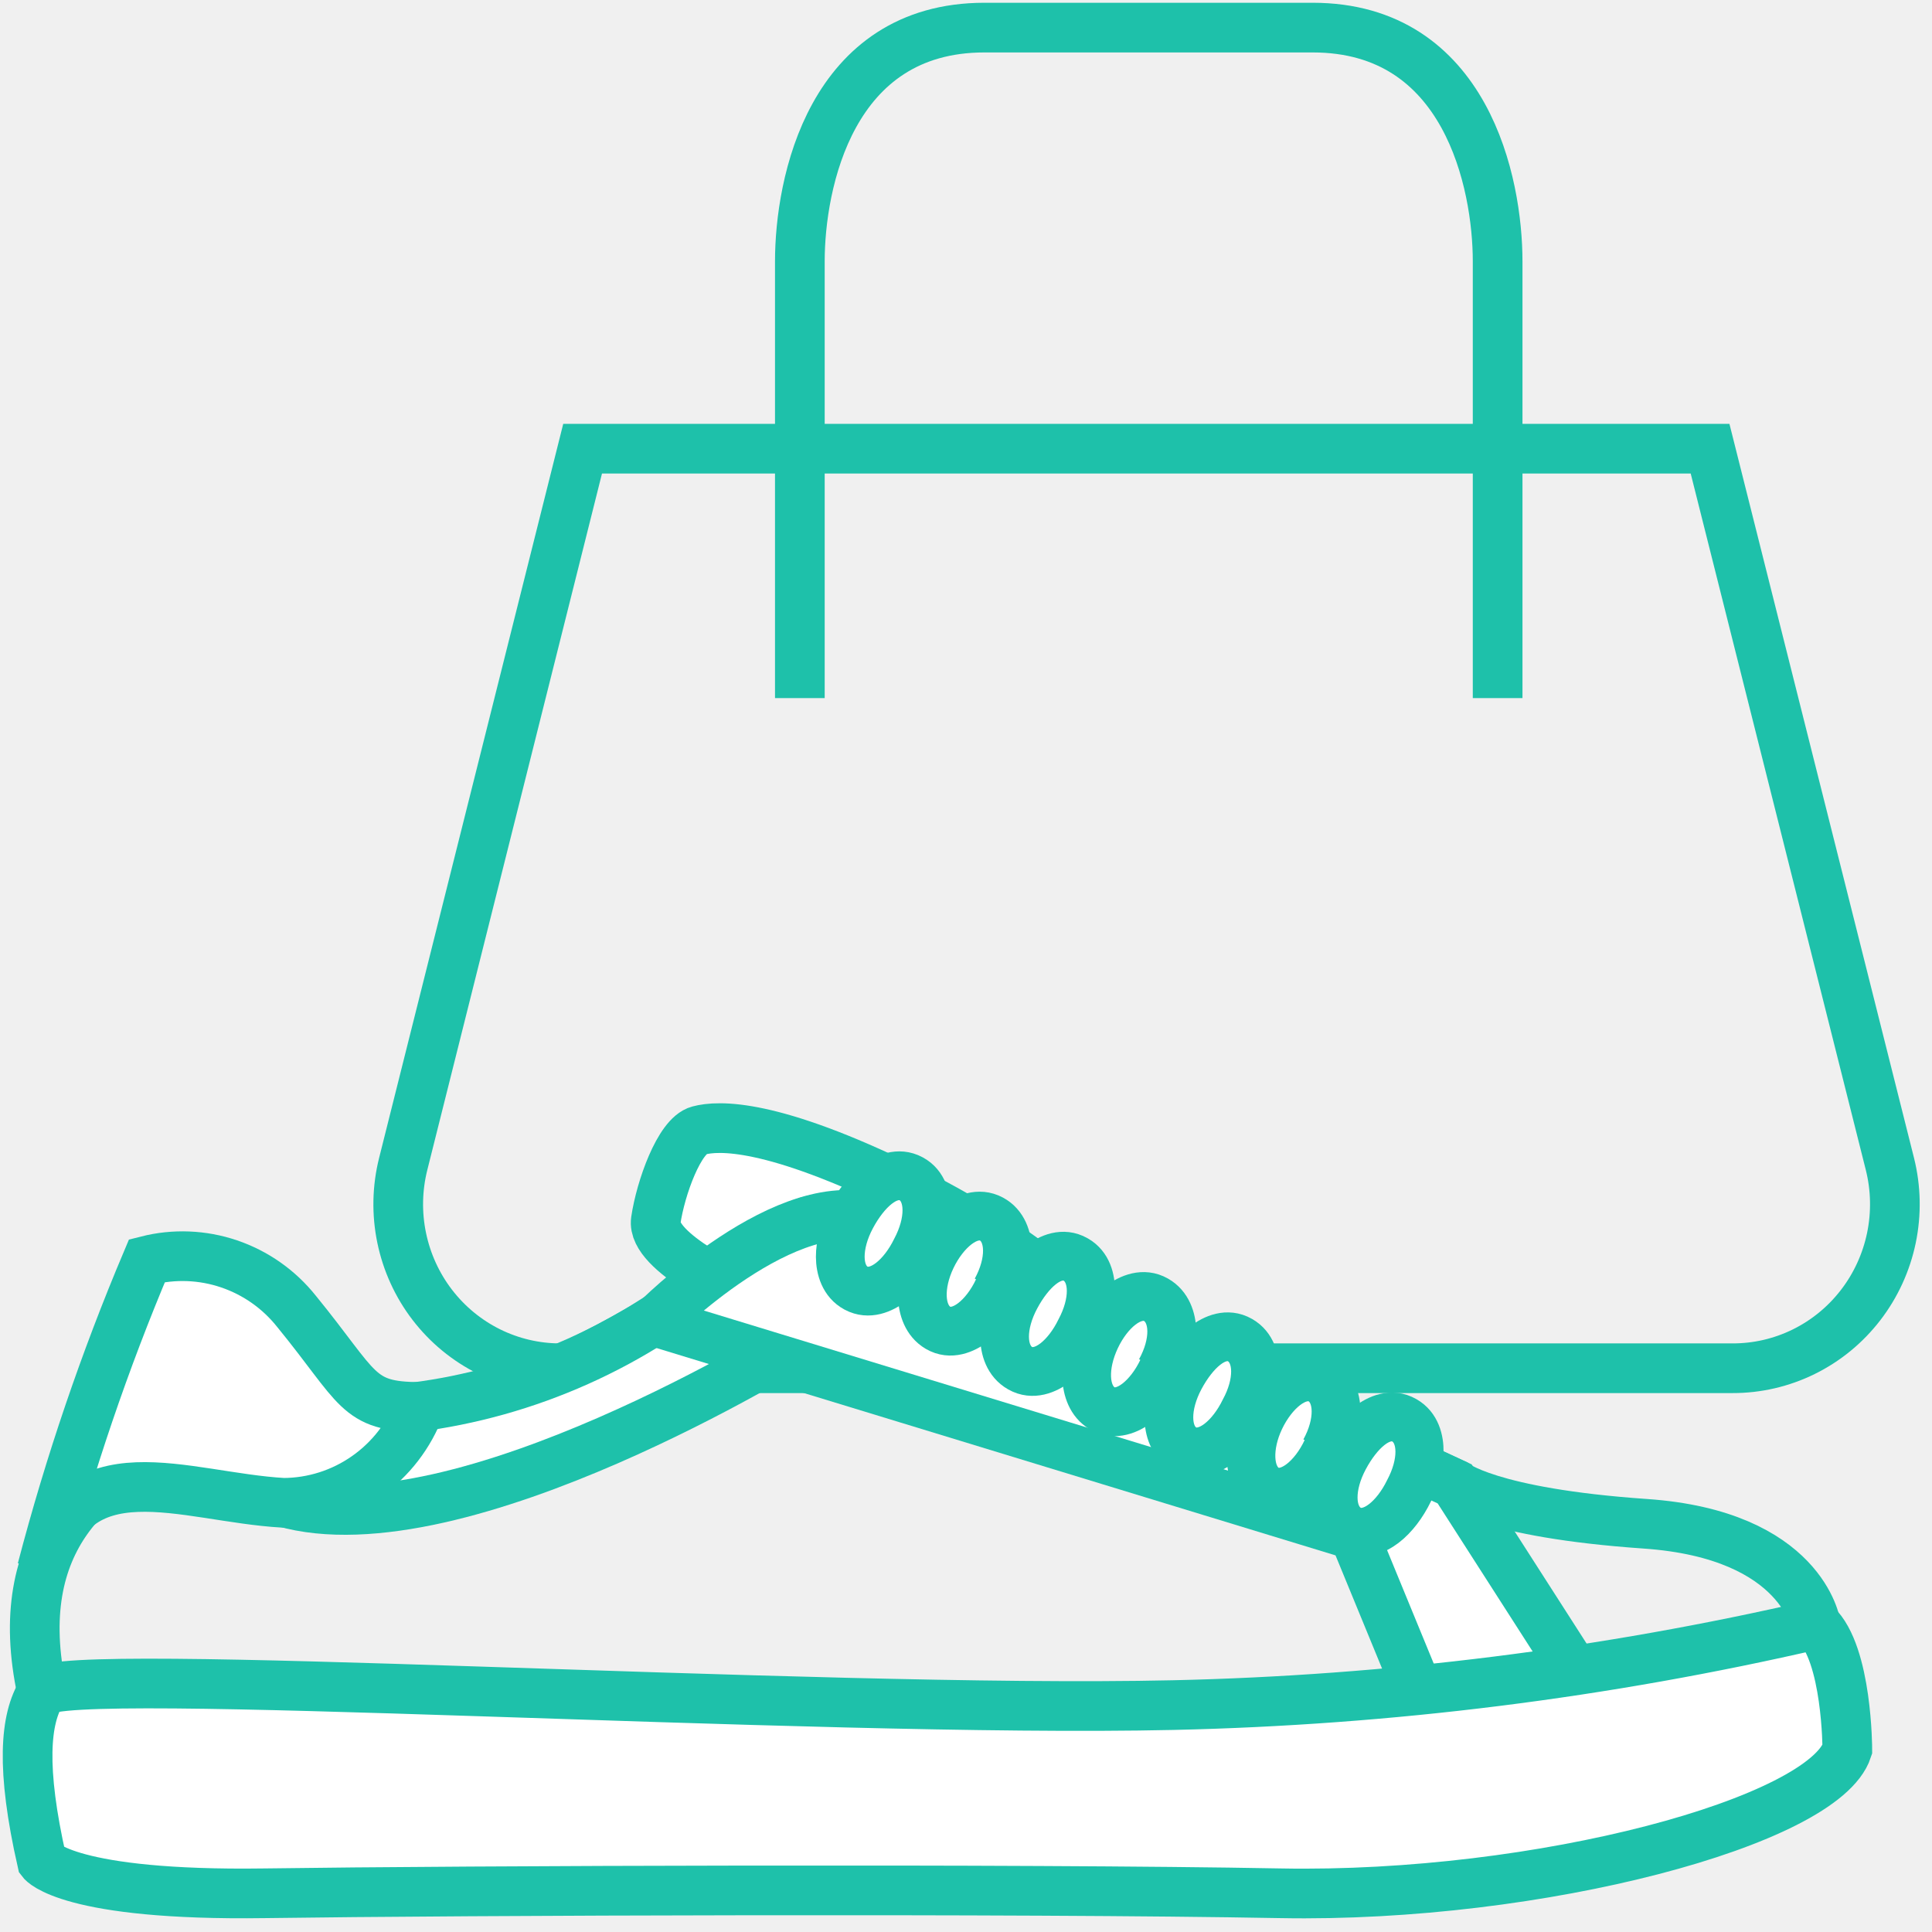
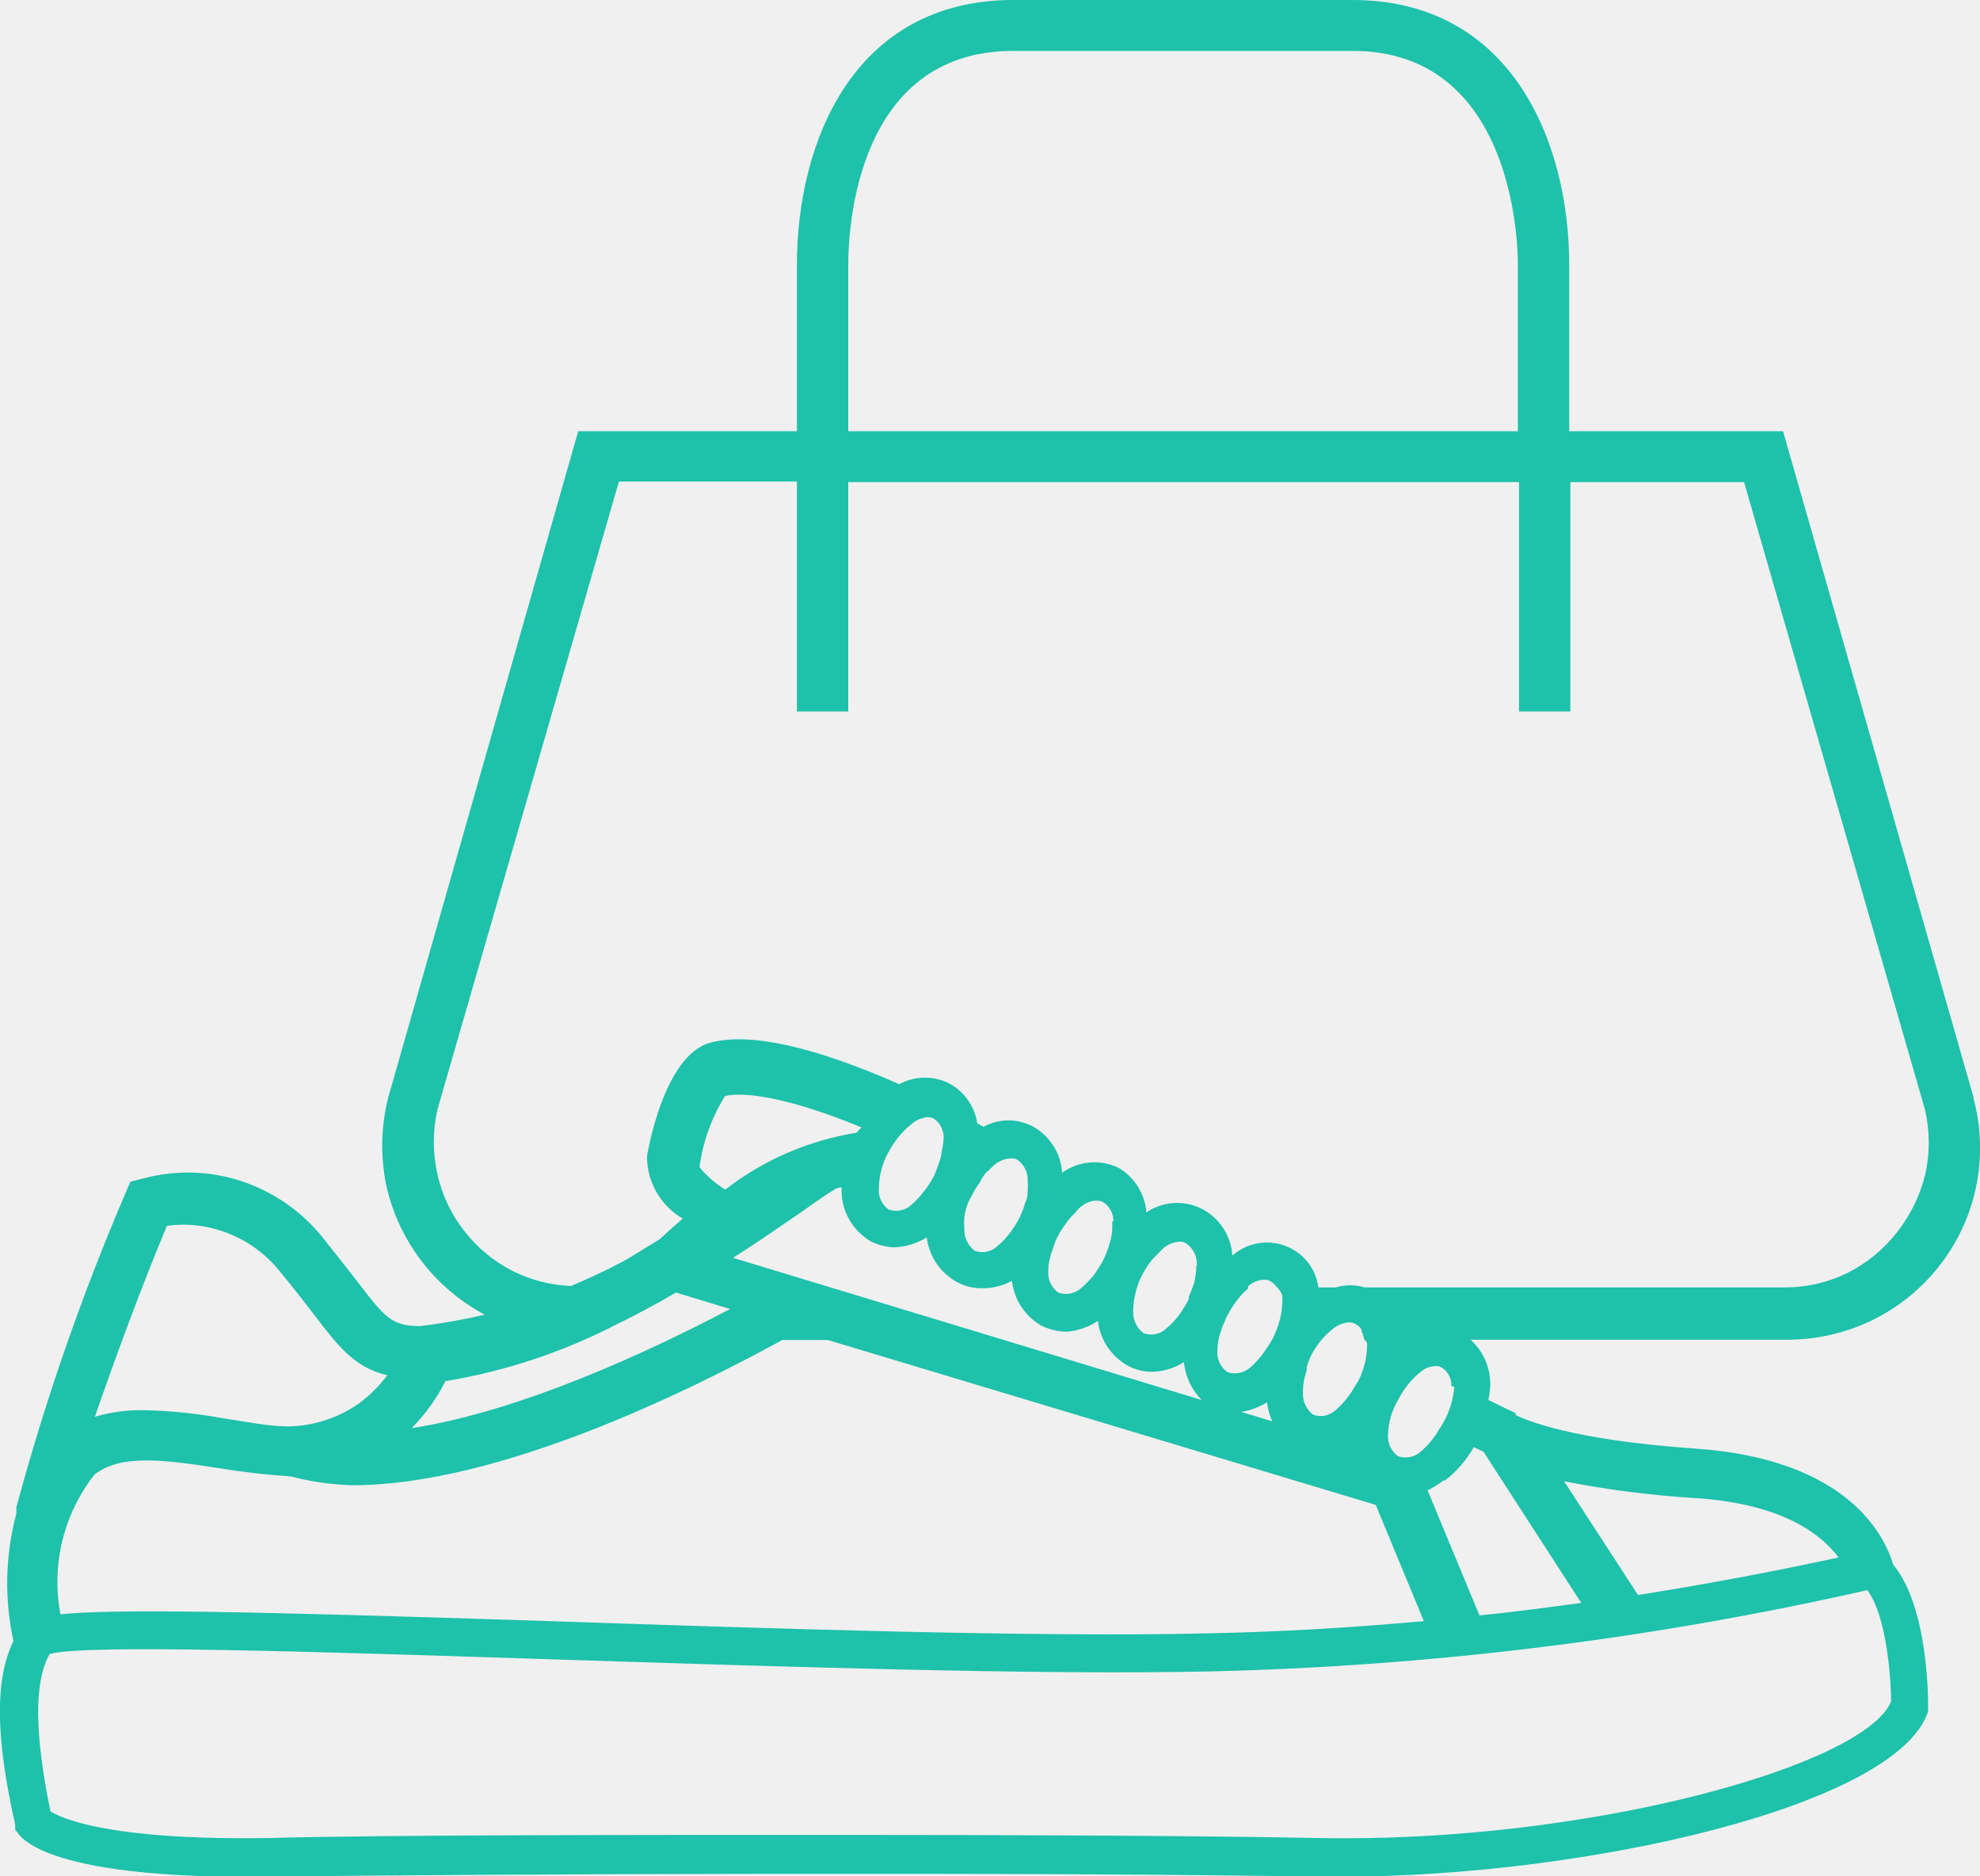
- <svg xmlns="http://www.w3.org/2000/svg" width="70" height="70" viewBox="0 0 70 70" fill="none">
-   <path d="M68.475 42.172L61.959 16.257H21.109L14.609 42.172C14.389 43.048 14.37 43.963 14.553 44.848C14.736 45.733 15.115 46.564 15.663 47.278C16.211 47.991 16.912 48.569 17.713 48.967C18.515 49.365 19.395 49.572 20.288 49.574H62.767C63.661 49.577 64.545 49.373 65.35 48.977C66.156 48.581 66.86 48.004 67.411 47.289C67.962 46.575 68.344 45.742 68.529 44.855C68.713 43.968 68.695 43.05 68.475 42.172Z" stroke="#1EC1AA" stroke-width="1.8" stroke-miterlimit="10" />
-   <path d="M54.262 25.294V9.468C54.262 6.65 53.138 1 47.559 1H35.668C30.089 1 28.98 6.65 28.98 9.468V25.294" stroke="#1EC1AA" stroke-width="1.8" stroke-miterlimit="10" />
-   <path d="M26.875 46.843C26.875 46.843 23.588 45.383 23.762 44.215C23.934 43.047 24.612 41.149 25.318 40.96C26.024 40.77 27.956 40.682 32.828 43.077C37.7 45.471 46.464 51.457 26.875 46.843Z" fill="white" stroke="#1EC1AA" stroke-width="0.93" stroke-miterlimit="10" />
-   <path d="M26.875 46.843C26.875 46.843 23.588 45.383 23.762 44.215C23.934 43.047 24.612 41.149 25.318 40.96C26.024 40.77 27.956 40.682 32.828 43.077C37.7 45.471 46.392 51.457 26.875 46.843Z" stroke="#1EC1AA" stroke-width="1.8" stroke-miterlimit="10" />
-   <path d="M1.52 61.283C1.52 61.283 3.899 62.626 27.668 62.626C51.437 62.626 55.429 62.626 65.793 58.874C65.793 58.874 65.318 55.603 59.61 55.209C53.902 54.815 52.676 53.749 52.676 53.749L33.65 44.902C33.65 44.902 30.233 43.69 28.994 44.361C27.754 45.033 19.769 51.574 13.787 51.165C13.787 51.179 -0.858 50.274 1.52 61.283Z" stroke="#1EC1AA" stroke-width="1.8" stroke-miterlimit="10" />
-   <path d="M28.994 48.581C28.994 48.581 16.641 56.275 10.255 54.42L11.899 51.15C16.059 51.245 20.154 50.097 23.675 47.851L28.994 48.581Z" fill="white" stroke="#1EC1AA" stroke-width="0.93" stroke-miterlimit="10" />
-   <path d="M28.994 48.581C28.994 48.581 16.641 56.275 10.255 54.42L11.899 51.15C16.059 51.245 20.154 50.097 23.675 47.851L28.994 48.581Z" stroke="#1EC1AA" stroke-width="1.8" stroke-miterlimit="10" />
-   <path d="M49.059 55.618L51.941 62.626L57.837 61.764L52.705 53.764C52.705 53.764 33.044 44.697 31.862 44.23C28.59 42.945 23.718 47.88 23.718 47.88L49.059 55.618Z" fill="white" stroke="#1EC1AA" stroke-width="0.93" stroke-miterlimit="10" />
-   <path d="M49.059 55.618L51.941 62.626L57.837 61.764L52.705 53.764C52.705 53.764 33.044 44.697 31.862 44.23C28.59 42.945 23.718 47.88 23.718 47.88L49.059 55.618Z" stroke="#1EC1AA" stroke-width="1.8" stroke-miterlimit="10" />
-   <path d="M32.814 45.092C32.381 45.982 31.675 46.551 31.214 46.303C30.752 46.055 30.738 45.179 31.214 44.288C31.689 43.398 32.352 42.828 32.814 43.077C33.275 43.325 33.289 44.201 32.814 45.092Z" fill="white" stroke="#1EC1AA" stroke-width="0.93" stroke-miterlimit="10" />
-   <path d="M33.398 45.375L33.398 45.375L33.402 45.368C33.638 44.865 33.786 44.332 33.793 43.853C33.8 43.404 33.675 42.802 33.122 42.504C32.543 42.193 31.968 42.469 31.617 42.745C31.241 43.041 30.905 43.487 30.64 43.982C30.363 44.501 30.21 45.048 30.212 45.54C30.215 46.008 30.37 46.588 30.906 46.876C31.482 47.185 32.066 46.914 32.422 46.639C32.808 46.341 33.15 45.888 33.398 45.375Z" stroke="#1EC1AA" stroke-width="1.3" stroke-miterlimit="10" />
-   <path d="M35.783 46.551C35.365 47.442 34.644 48.011 34.197 47.748C33.751 47.486 33.707 46.624 34.125 45.748C34.543 44.872 35.264 44.288 35.725 44.536C36.187 44.785 36.215 45.661 35.725 46.551" fill="white" />
-   <path d="M35.783 46.551C35.365 47.442 34.644 48.011 34.197 47.748C33.751 47.486 33.707 46.624 34.125 45.748C34.543 44.872 35.264 44.288 35.725 44.536C36.187 44.785 36.215 45.661 35.725 46.551" stroke="#1EC1AA" stroke-width="0.93" stroke-miterlimit="10" />
-   <path d="M33.868 48.309C34.444 48.647 35.043 48.369 35.396 48.098C35.783 47.802 36.127 47.347 36.37 46.831C36.62 46.314 36.754 45.77 36.739 45.283C36.725 44.821 36.562 44.249 36.033 43.964C35.453 43.652 34.864 43.934 34.511 44.207C34.125 44.506 33.782 44.959 33.539 45.468C33.294 45.982 33.168 46.521 33.188 47.004C33.206 47.465 33.371 48.016 33.868 48.309Z" stroke="#1EC1AA" stroke-width="1.3" stroke-miterlimit="10" />
-   <path d="M38.767 48.011C38.334 48.902 37.628 49.471 37.167 49.209C36.706 48.946 36.691 48.084 37.167 47.194C37.642 46.303 38.306 45.734 38.767 45.996C39.228 46.259 39.242 47.121 38.767 48.011Z" fill="white" stroke="#1EC1AA" stroke-width="0.93" stroke-miterlimit="10" />
-   <path d="M39.352 48.295L39.352 48.295L39.355 48.288C39.59 47.786 39.739 47.256 39.746 46.778C39.753 46.324 39.625 45.737 39.089 45.432C38.509 45.102 37.927 45.373 37.572 45.65C37.195 45.945 36.858 46.393 36.593 46.888C36.317 47.405 36.163 47.949 36.166 48.44C36.168 48.913 36.327 49.478 36.845 49.773C37.422 50.102 38.013 49.834 38.373 49.558C38.761 49.261 39.103 48.807 39.352 48.295Z" stroke="#1EC1AA" stroke-width="1.3" stroke-miterlimit="10" />
-   <path d="M41.736 49.471C41.318 50.347 40.597 50.931 40.151 50.668C39.704 50.406 39.66 49.544 40.078 48.654C40.496 47.763 41.217 47.194 41.678 47.456C42.14 47.719 42.169 48.581 41.678 49.471" fill="white" />
-   <path d="M41.736 49.471C41.318 50.347 40.597 50.931 40.151 50.668C39.704 50.406 39.66 49.544 40.078 48.654C40.496 47.763 41.217 47.194 41.678 47.456C42.14 47.719 42.169 48.581 41.678 49.471" stroke="#1EC1AA" stroke-width="0.93" stroke-miterlimit="10" />
-   <path d="M39.821 51.229C40.402 51.57 41.004 51.28 41.351 51.011C41.736 50.714 42.079 50.261 42.322 49.753C42.572 49.237 42.707 48.695 42.692 48.209C42.678 47.741 42.512 47.184 42 46.892C41.425 46.564 40.83 46.83 40.468 47.105C40.077 47.403 39.733 47.86 39.49 48.377C39.246 48.897 39.121 49.438 39.141 49.922C39.159 50.384 39.323 50.936 39.821 51.229Z" stroke="#1EC1AA" stroke-width="1.3" stroke-miterlimit="10" />
-   <path d="M44.72 50.917C44.288 51.807 43.581 52.377 43.12 52.128C42.659 51.88 42.644 51.004 43.12 50.114C43.596 49.223 44.259 48.654 44.72 48.916C45.181 49.179 45.196 50.041 44.72 50.917Z" fill="white" stroke="#1EC1AA" stroke-width="0.93" stroke-miterlimit="10" />
-   <path d="M45.305 51.2L45.305 51.2L45.306 51.197C45.543 50.701 45.692 50.173 45.7 49.696C45.706 49.243 45.577 48.657 45.042 48.352C44.462 48.022 43.88 48.294 43.525 48.57C43.148 48.865 42.811 49.313 42.547 49.807C42.27 50.326 42.116 50.873 42.119 51.365C42.121 51.833 42.277 52.413 42.812 52.701C43.388 53.011 43.972 52.739 44.328 52.464C44.714 52.166 45.056 51.713 45.305 51.2Z" stroke="#1EC1AA" stroke-width="1.3" stroke-miterlimit="10" />
-   <path d="M47.689 52.377C47.271 53.267 46.55 53.837 46.104 53.588C45.657 53.34 45.614 52.45 46.032 51.574C46.45 50.698 47.17 50.114 47.632 50.362C48.093 50.61 48.122 51.486 47.632 52.377" fill="white" />
-   <path d="M47.689 52.377C47.271 53.267 46.55 53.837 46.104 53.588C45.657 53.34 45.614 52.45 46.032 51.574C46.45 50.698 47.17 50.114 47.632 50.362C48.093 50.61 48.122 51.486 47.632 52.377" stroke="#1EC1AA" stroke-width="0.93" stroke-miterlimit="10" />
-   <path d="M45.788 54.157C46.363 54.476 46.954 54.194 47.304 53.924C47.69 53.627 48.033 53.173 48.276 52.657C48.526 52.14 48.66 51.596 48.645 51.109C48.631 50.646 48.468 50.074 47.94 49.789C47.359 49.477 46.77 49.759 46.417 50.032C46.031 50.331 45.688 50.785 45.445 51.294C45.199 51.81 45.075 52.356 45.094 52.842C45.112 53.297 45.271 53.87 45.788 54.157Z" stroke="#1EC1AA" stroke-width="1.3" stroke-miterlimit="10" />
-   <path d="M50.673 53.837C50.24 54.727 49.534 55.297 49.073 55.034C48.612 54.771 48.597 53.91 49.073 53.019C49.549 52.128 50.212 51.559 50.673 51.822C51.134 52.084 51.149 52.946 50.673 53.837Z" fill="white" stroke="#1EC1AA" stroke-width="0.93" stroke-miterlimit="10" />
-   <path d="M51.258 54.12L51.258 54.12L51.261 54.113C51.497 53.611 51.645 53.081 51.653 52.603C51.659 52.149 51.531 51.562 50.995 51.257C50.415 50.927 49.833 51.199 49.478 51.475C49.101 51.77 48.764 52.218 48.5 52.713C48.223 53.23 48.069 53.774 48.072 54.265C48.074 54.738 48.233 55.303 48.751 55.599C49.328 55.927 49.919 55.659 50.279 55.384C50.667 55.087 51.009 54.632 51.258 54.12Z" stroke="#1EC1AA" stroke-width="1.3" stroke-miterlimit="10" />
-   <path d="M1.52 67.444C1.52 67.444 2.472 68.699 9.592 68.597C16.713 68.495 36.979 68.422 46.392 68.597C55.804 68.772 66.082 65.984 66.932 63.385C66.932 63.385 66.932 59.925 65.793 58.859C58.146 60.626 50.342 61.605 42.5 61.779C29.369 62.071 2.14 60.319 1.52 61.297C0.9 62.275 0.756 64.086 1.52 67.458" fill="white" />
-   <path d="M1.52 67.444C1.52 67.444 2.472 68.699 9.592 68.597C16.713 68.495 36.979 68.422 46.392 68.597C55.804 68.772 66.082 65.984 66.932 63.385C66.932 63.385 66.932 59.925 65.793 58.859C58.146 60.626 50.342 61.605 42.5 61.779C29.369 62.071 2.14 60.319 1.52 61.297C0.9 62.275 0.756 64.086 1.52 67.458" stroke="#1EC1AA" stroke-width="0.93" stroke-miterlimit="10" />
-   <path d="M1.52 67.444C1.52 67.444 2.472 68.699 9.592 68.597C16.713 68.495 36.979 68.422 46.392 68.597C55.804 68.772 66.082 65.984 66.932 63.385C66.932 63.385 66.932 59.925 65.793 58.859C58.146 60.626 50.342 61.605 42.5 61.779C29.369 62.071 2.14 60.319 1.52 61.297C0.9 62.275 0.756 64.071 1.52 67.444Z" stroke="#1EC1AA" stroke-width="1.8" stroke-miterlimit="10" />
-   <path d="M5.326 45.675C6.308 45.426 7.341 45.467 8.301 45.793C9.261 46.119 10.11 46.716 10.745 47.515C13.023 50.304 12.922 50.975 15.214 50.975C14.834 51.993 14.158 52.871 13.275 53.491C12.392 54.112 11.344 54.446 10.27 54.45C6.652 54.245 2.659 52.333 1.52 56.859C2.52 53.043 3.792 49.305 5.326 45.675Z" fill="white" stroke="#1EC1AA" stroke-width="0.93" stroke-miterlimit="10" />
-   <path d="M5.326 45.675C6.308 45.426 7.341 45.467 8.301 45.793C9.261 46.119 10.11 46.716 10.745 47.515C13.023 50.304 12.922 50.975 15.214 50.975C14.834 51.993 14.158 52.871 13.275 53.491C12.392 54.112 11.344 54.446 10.27 54.45C6.652 54.245 2.659 52.333 1.52 56.859C2.52 53.043 3.792 49.305 5.326 45.675Z" stroke="#1EC1AA" stroke-width="1.8" stroke-miterlimit="10" />
+ <svg xmlns="http://www.w3.org/2000/svg" width="57" height="54" viewBox="0 0 57 54" fill="none">
+   <path d="M56.818 31.608L51.33 12.416H45.174V7.62C45.174 4.109 43.523 0 38.935 0H29.172C24.576 0 22.942 4.092 22.942 7.62V12.416H16.645L11.174 31.608C10.968 32.428 10.949 33.283 11.116 34.112C11.288 34.902 11.632 35.645 12.122 36.291C12.612 36.937 13.237 37.469 13.955 37.852C13.348 37.994 12.733 38.103 12.114 38.18C11.289 38.18 11.108 37.975 10.266 36.87C10.002 36.535 9.688 36.126 9.3 35.643C8.693 34.882 7.876 34.313 6.948 34.006C6.033 33.705 5.048 33.679 4.118 33.932L3.755 34.022L3.614 34.349C2.353 37.29 1.302 40.314 0.47 43.401V43.581C0.15 44.78 0.122 46.036 0.388 47.248C-0.149 48.337 -0.132 50.022 0.437 52.527V52.682L0.536 52.805C0.833 53.198 2.187 54.106 7.757 54.033C13.732 53.951 30.196 53.894 37.937 54.033H38.597C45.702 54.033 54.615 51.987 55.506 49.278V49.089C55.506 48.598 55.448 46.176 54.499 45.046C54.26 44.228 53.204 42.01 48.805 41.707C45.24 41.462 43.936 40.889 43.631 40.741V40.684L43.433 40.594L42.847 40.308C42.871 40.2 42.887 40.09 42.896 39.98C42.917 39.719 42.877 39.456 42.779 39.212C42.682 38.968 42.53 38.75 42.335 38.573H51.413C52.27 38.578 53.117 38.388 53.889 38.016C55.044 37.452 55.967 36.509 56.501 35.347C57.035 34.185 57.147 32.875 56.818 31.64V31.608ZM24.419 7.62C24.419 6.597 24.65 1.465 29.172 1.465H38.935C43.565 1.465 43.697 6.989 43.697 7.62V12.416H24.419V7.62ZM12.866 39.759C14.576 39.471 16.23 38.919 17.767 38.123C18.197 37.918 18.593 37.697 19.038 37.459L19.459 37.214L21.019 37.689C18.683 38.916 14.995 40.635 11.85 41.118C12.246 40.719 12.575 40.261 12.824 39.759H12.866ZM41.601 42.624C41.938 42.363 42.218 42.037 42.426 41.666L42.706 41.797L45.521 46.151C44.547 46.282 43.573 46.413 42.591 46.511L41.097 42.91C41.26 42.829 41.415 42.733 41.559 42.624H41.601ZM1.428 47.624C2.352 47.33 9.185 47.559 15.795 47.772C22.405 47.984 29.824 48.23 34.776 48.124C41.166 47.979 47.525 47.195 53.757 45.783C54.301 46.511 54.433 48.238 54.442 48.983C53.699 50.833 45.686 53.075 37.937 52.92C34.528 52.854 29.428 52.83 24.279 52.83C17.677 52.83 11.075 52.83 7.724 52.92C3.053 52.993 1.708 52.322 1.452 52.15C0.998 49.949 0.974 48.418 1.428 47.624ZM41.865 39.931C41.837 40.287 41.733 40.633 41.559 40.946C41.51 41.036 41.46 41.11 41.411 41.183C41.278 41.411 41.108 41.616 40.907 41.789C40.82 41.869 40.713 41.924 40.597 41.949C40.48 41.973 40.36 41.966 40.247 41.928C40.148 41.857 40.07 41.761 40.019 41.651C39.969 41.54 39.948 41.419 39.958 41.298C39.969 40.949 40.069 40.608 40.247 40.308C40.405 39.991 40.631 39.712 40.907 39.489C41.021 39.394 41.163 39.34 41.312 39.334C41.384 39.325 41.458 39.343 41.518 39.383C41.604 39.44 41.673 39.519 41.719 39.611C41.766 39.702 41.787 39.804 41.782 39.907L41.865 39.931ZM21.102 36.215C21.927 35.692 22.612 35.209 23.148 34.841C23.552 34.554 23.907 34.309 24.048 34.235C24.103 34.203 24.165 34.186 24.229 34.186C24.213 34.494 24.281 34.8 24.426 35.072C24.571 35.345 24.788 35.573 25.054 35.733C25.271 35.846 25.511 35.907 25.756 35.913C26.084 35.897 26.402 35.798 26.68 35.626C26.711 35.885 26.801 36.133 26.944 36.352C27.087 36.571 27.279 36.754 27.505 36.887C27.727 37.02 27.981 37.09 28.24 37.091C28.551 37.1 28.858 37.026 29.131 36.878C29.161 37.14 29.251 37.391 29.394 37.612C29.537 37.833 29.73 38.019 29.956 38.155C30.183 38.274 30.435 38.338 30.691 38.343C31.018 38.32 31.334 38.213 31.607 38.032C31.637 38.293 31.727 38.542 31.87 38.762C32.013 38.982 32.206 39.167 32.432 39.301C32.655 39.43 32.908 39.498 33.167 39.497C33.492 39.488 33.808 39.392 34.083 39.219C34.123 39.629 34.303 40.014 34.594 40.308L21.102 36.215ZM25.302 34.219C25.303 33.855 25.397 33.498 25.574 33.179C25.738 32.864 25.966 32.585 26.243 32.361C26.37 32.251 26.529 32.182 26.697 32.164C26.766 32.165 26.834 32.182 26.895 32.213C26.992 32.285 27.068 32.381 27.115 32.492C27.161 32.603 27.177 32.725 27.159 32.844C27.15 32.951 27.134 33.058 27.109 33.163C27.098 33.26 27.076 33.356 27.043 33.449C27.001 33.583 26.951 33.714 26.895 33.842C26.829 33.968 26.754 34.09 26.672 34.21L26.631 34.26L26.466 34.464C26.398 34.539 26.327 34.61 26.251 34.677C26.165 34.761 26.056 34.82 25.938 34.846C25.82 34.872 25.697 34.864 25.583 34.824C25.485 34.757 25.408 34.666 25.359 34.559C25.309 34.453 25.29 34.335 25.302 34.219ZM28.43 33.736C28.487 33.667 28.55 33.604 28.619 33.547C28.752 33.429 28.921 33.36 29.098 33.351C29.164 33.344 29.231 33.358 29.288 33.392C29.388 33.463 29.467 33.558 29.519 33.669C29.571 33.779 29.594 33.901 29.585 34.022C29.593 34.098 29.593 34.175 29.585 34.251C29.585 34.366 29.585 34.489 29.519 34.611C29.478 34.757 29.425 34.899 29.362 35.037C29.262 35.235 29.14 35.422 28.999 35.593C28.914 35.694 28.82 35.787 28.718 35.872C28.633 35.955 28.526 36.012 28.409 36.037C28.292 36.062 28.17 36.053 28.058 36.011C27.962 35.937 27.885 35.841 27.833 35.731C27.781 35.622 27.757 35.502 27.761 35.381C27.753 35.272 27.753 35.162 27.761 35.053C27.772 34.959 27.791 34.866 27.819 34.775C27.858 34.652 27.91 34.534 27.976 34.423C28.04 34.29 28.117 34.164 28.207 34.047C28.261 33.923 28.336 33.809 28.43 33.711V33.736ZM36.476 40.398C36.501 40.578 36.551 40.754 36.624 40.922L35.733 40.651C35.997 40.61 36.25 40.516 36.476 40.373V40.398ZM36.913 37.32C36.922 37.397 36.922 37.473 36.913 37.55C36.905 37.707 36.88 37.864 36.839 38.016C36.792 38.191 36.728 38.361 36.649 38.523C36.588 38.637 36.519 38.747 36.443 38.851C36.319 39.042 36.169 39.216 35.997 39.367C35.91 39.446 35.803 39.502 35.686 39.526C35.57 39.55 35.45 39.544 35.337 39.506C35.237 39.437 35.157 39.343 35.107 39.234C35.056 39.124 35.036 39.003 35.048 38.884C35.046 38.688 35.083 38.493 35.156 38.311C35.174 38.224 35.207 38.141 35.255 38.065C35.272 37.996 35.3 37.93 35.337 37.869C35.419 37.71 35.515 37.559 35.626 37.419C35.713 37.299 35.815 37.192 35.931 37.099V37.034C36.053 36.921 36.211 36.854 36.377 36.846C36.449 36.837 36.523 36.855 36.583 36.895C36.642 36.93 36.693 36.977 36.732 37.034C36.814 37.104 36.877 37.194 36.913 37.296V37.32ZM34.438 36.453V36.518C34.43 36.656 34.41 36.793 34.38 36.928C34.335 37.067 34.282 37.203 34.223 37.337V37.41C34.16 37.529 34.091 37.643 34.017 37.754C33.898 37.94 33.751 38.106 33.579 38.245C33.494 38.328 33.387 38.386 33.27 38.41C33.153 38.435 33.031 38.426 32.919 38.384C32.823 38.312 32.745 38.218 32.694 38.109C32.642 38.001 32.617 37.882 32.622 37.762C32.62 37.597 32.639 37.432 32.68 37.271C32.714 37.101 32.769 36.936 32.845 36.78C32.915 36.63 33.001 36.488 33.101 36.355C33.172 36.26 33.252 36.172 33.34 36.093L33.422 36.003L33.489 35.937C33.619 35.829 33.781 35.763 33.951 35.749C34.024 35.743 34.097 35.764 34.157 35.806C34.257 35.877 34.336 35.973 34.388 36.083C34.44 36.193 34.463 36.315 34.454 36.437L34.438 36.453ZM32.02 35.168V35.397C32.011 35.533 31.986 35.668 31.945 35.798C31.901 35.949 31.846 36.097 31.78 36.24C31.692 36.416 31.587 36.583 31.467 36.739C31.364 36.864 31.251 36.979 31.128 37.083C31.039 37.163 30.93 37.218 30.812 37.241C30.695 37.264 30.573 37.255 30.46 37.214C30.363 37.142 30.286 37.046 30.236 36.935C30.187 36.825 30.168 36.704 30.179 36.584C30.177 36.448 30.197 36.313 30.237 36.183C30.245 36.129 30.261 36.076 30.287 36.027C30.327 35.871 30.385 35.72 30.46 35.577C30.535 35.44 30.621 35.309 30.716 35.184C30.789 35.084 30.872 34.991 30.963 34.906C31.009 34.841 31.065 34.783 31.128 34.734C31.229 34.653 31.348 34.597 31.475 34.571H31.574C31.647 34.565 31.72 34.585 31.78 34.628C31.866 34.688 31.935 34.768 31.983 34.86C32.03 34.953 32.054 35.056 32.053 35.16L32.02 35.168ZM24.658 32.614C23.279 32.834 21.979 33.397 20.879 34.251C20.596 34.079 20.345 33.86 20.136 33.605C20.233 32.879 20.483 32.182 20.87 31.559C21.151 31.485 22.191 31.387 24.799 32.459L24.658 32.614ZM4.77 35.299C5.324 35.215 5.891 35.268 6.42 35.454C7.073 35.679 7.646 36.085 8.071 36.625C8.459 37.091 8.756 37.484 9.012 37.812C9.754 38.785 10.2 39.367 11.149 39.596C10.917 39.908 10.639 40.184 10.324 40.414C9.735 40.824 9.037 41.052 8.318 41.069C7.716 41.069 7.072 40.93 6.453 40.84C5.699 40.7 4.935 40.62 4.167 40.602C3.682 40.591 3.197 40.654 2.731 40.791C3.375 38.941 4.052 37.099 4.803 35.299H4.77ZM2.723 42.452C3.474 41.879 4.629 42.01 6.313 42.272C6.99 42.386 7.675 42.46 8.368 42.509C8.948 42.66 9.543 42.745 10.142 42.763C14.351 42.763 19.831 40.054 22.521 38.581H23.833L39.604 43.328L40.99 46.675C38.91 46.863 36.864 46.986 34.759 47.027C29.808 47.142 22.381 46.896 15.82 46.675C6.825 46.38 3.251 46.323 1.741 46.479C1.607 45.777 1.626 45.055 1.795 44.36C1.964 43.666 2.281 43.016 2.723 42.452ZM48.805 43.131C51.372 43.303 52.444 44.203 52.931 44.842C51.017 45.256 49.091 45.617 47.155 45.922L45.026 42.648C46.262 42.891 47.514 43.053 48.772 43.131H48.805ZM39.356 38.671V38.728C39.352 39.083 39.268 39.433 39.108 39.751L38.976 39.964C38.841 40.198 38.669 40.408 38.465 40.586C38.38 40.67 38.273 40.729 38.156 40.755C38.039 40.782 37.917 40.774 37.804 40.733C37.708 40.659 37.631 40.563 37.579 40.454C37.528 40.344 37.503 40.224 37.507 40.103C37.505 39.886 37.542 39.67 37.615 39.465V39.375C37.64 39.277 37.673 39.181 37.714 39.088C37.863 38.771 38.083 38.491 38.357 38.27C38.492 38.155 38.659 38.086 38.836 38.073C38.903 38.073 38.968 38.09 39.026 38.123C39.101 38.16 39.162 38.22 39.199 38.294V38.343C39.235 38.407 39.257 38.476 39.265 38.548C39.302 38.584 39.333 38.625 39.356 38.671ZM55.424 33.809C55.275 34.424 54.993 34.999 54.598 35.495C54.215 35.983 53.728 36.38 53.171 36.657C52.616 36.927 52.006 37.067 51.388 37.067H39.282C39.013 36.985 38.725 36.985 38.456 37.067H37.953C37.918 36.799 37.811 36.546 37.642 36.335C37.473 36.124 37.249 35.962 36.994 35.868C36.739 35.773 36.463 35.75 36.196 35.8C35.929 35.849 35.68 35.971 35.477 36.15C35.46 35.88 35.376 35.618 35.232 35.388C35.088 35.158 34.889 34.967 34.652 34.832C34.397 34.691 34.108 34.623 33.816 34.636C33.525 34.649 33.242 34.743 33.002 34.906C32.982 34.649 32.902 34.4 32.767 34.18C32.632 33.959 32.447 33.773 32.226 33.638C31.966 33.504 31.673 33.446 31.382 33.469C31.09 33.492 30.811 33.596 30.575 33.768C30.56 33.497 30.476 33.233 30.332 33.002C30.188 32.77 29.988 32.578 29.75 32.443C29.53 32.321 29.283 32.258 29.032 32.258C28.781 32.258 28.534 32.321 28.314 32.443L28.133 32.344C28.098 32.111 28.011 31.889 27.878 31.693C27.745 31.498 27.57 31.334 27.365 31.215C27.139 31.092 26.885 31.028 26.627 31.028C26.368 31.028 26.114 31.092 25.888 31.215C23.412 30.126 21.572 29.717 20.45 30.02C19.096 30.38 18.634 33.236 18.626 33.294C18.625 33.656 18.719 34.012 18.9 34.326C19.081 34.641 19.342 34.903 19.657 35.086C19.377 35.323 19.154 35.528 18.997 35.675L18.89 35.741L18.064 36.248L17.85 36.363C17.388 36.608 16.918 36.821 16.439 37.026C15.865 37.004 15.303 36.861 14.788 36.608C14.233 36.332 13.748 35.935 13.369 35.446C12.99 34.965 12.725 34.406 12.593 33.809C12.453 33.195 12.453 32.557 12.593 31.943L17.817 13.864H22.942V20.485H24.419V13.881H43.73V20.485H45.207V13.881H50.208L55.415 31.943C55.558 32.56 55.561 33.2 55.424 33.818V33.809Z" fill="#1EC1AA" />
</svg>
